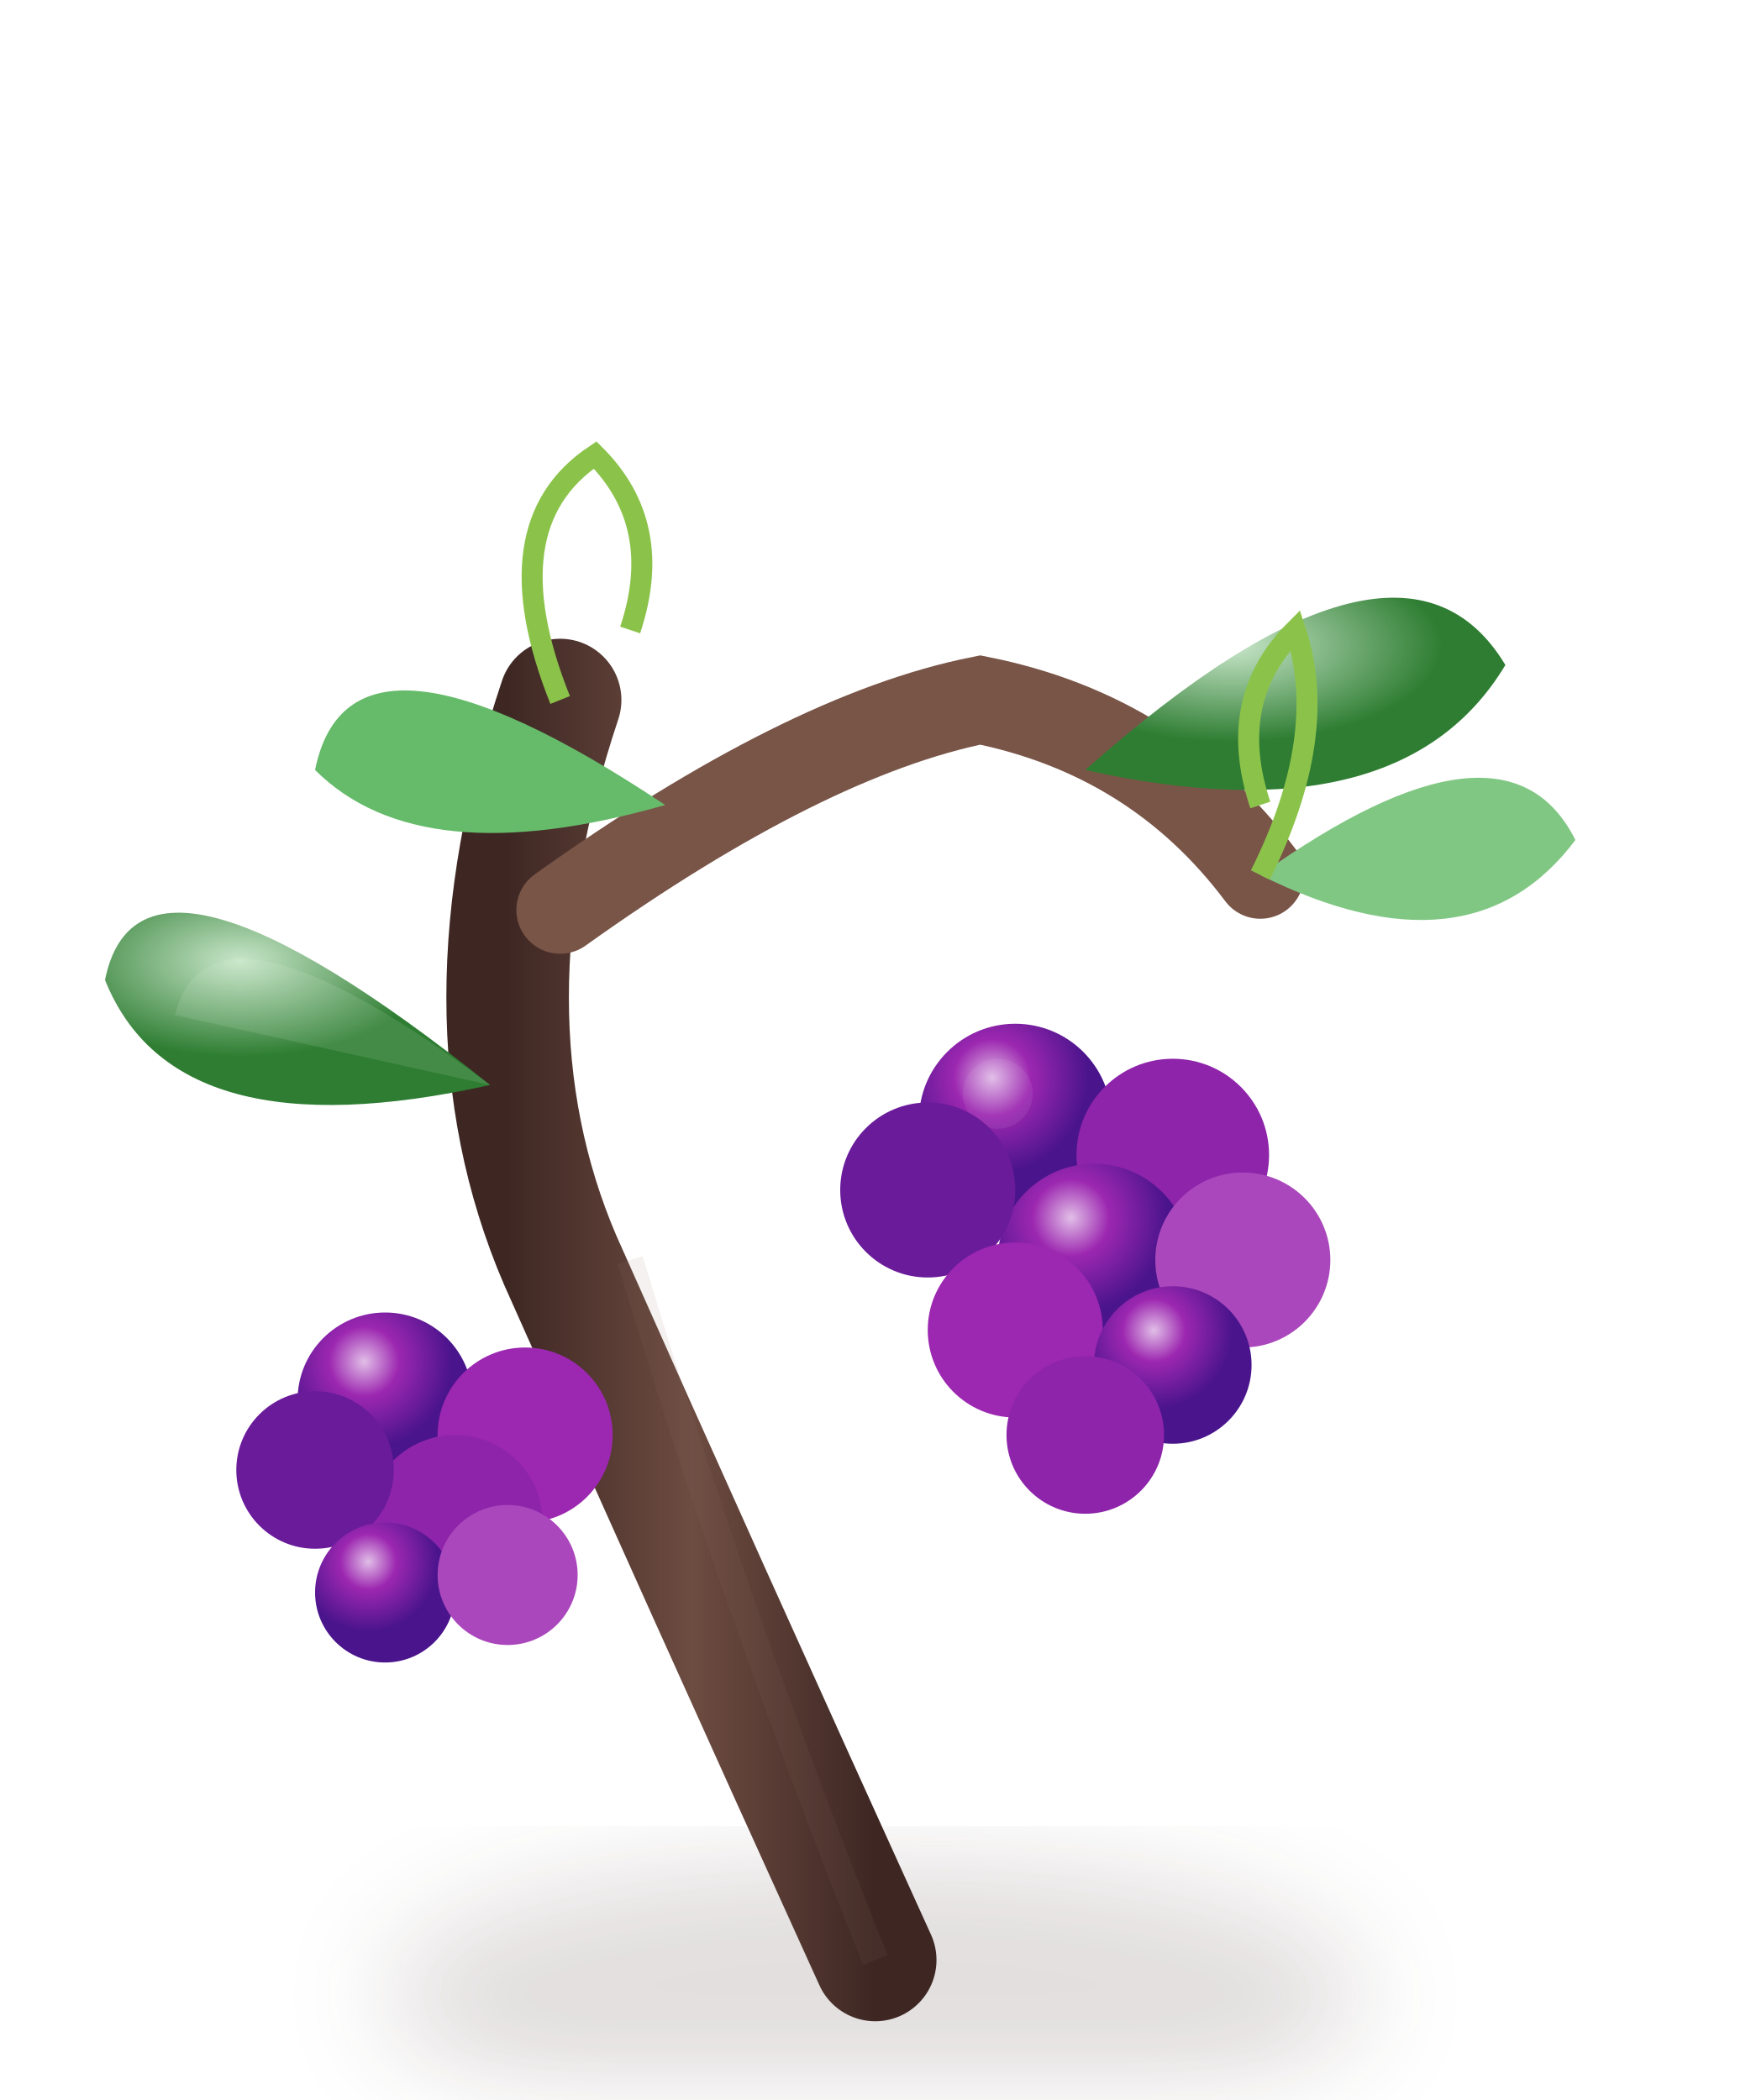
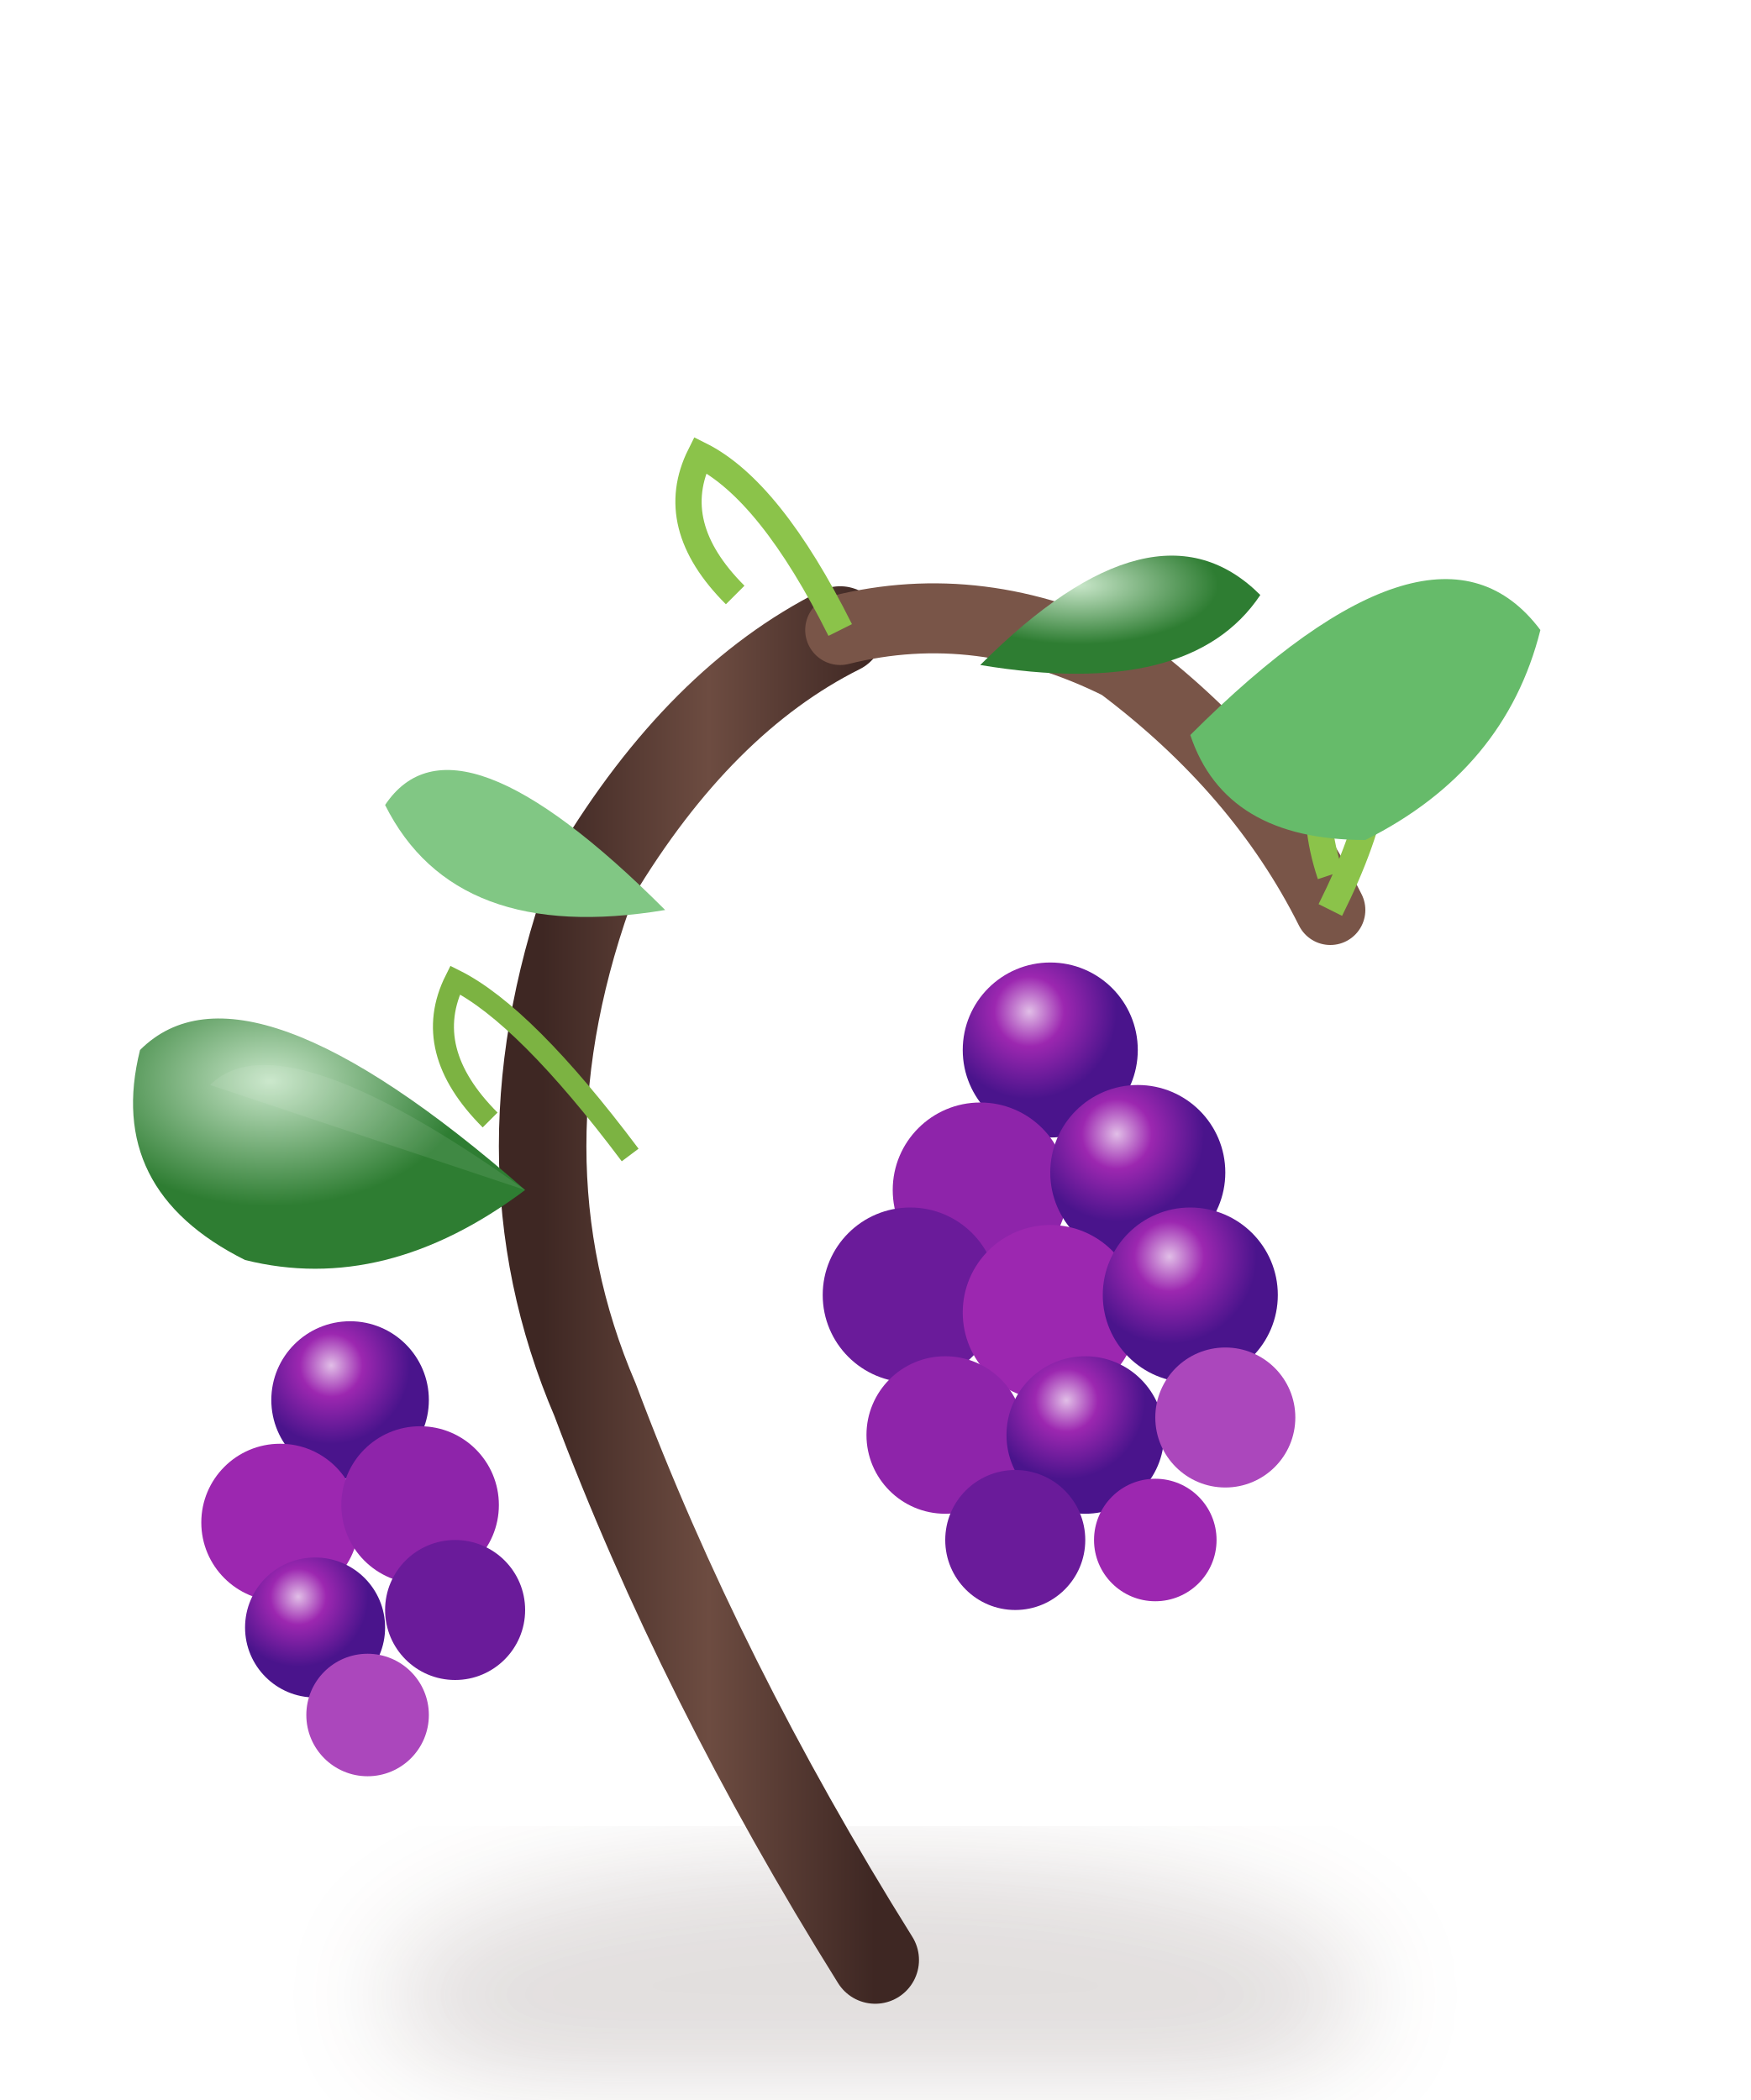
<svg xmlns="http://www.w3.org/2000/svg" viewBox="0 0 100 120">
  <defs>
    <linearGradient id="vG" x1="0" y1="0" x2="1" y2="0">
      <stop offset="0%" stop-color="#3E2723" />
      <stop offset="50%" stop-color="#6D4C41" />
      <stop offset="100%" stop-color="#3E2723" />
    </linearGradient>
    <radialGradient id="gG" cx="38%" cy="28%">
      <stop offset="0%" stop-color="#E1BEE7" />
      <stop offset="40%" stop-color="#9C27B0" />
      <stop offset="100%" stop-color="#4A148C" />
    </radialGradient>
    <radialGradient id="lfG" cx="35%" cy="25%">
      <stop offset="0%" stop-color="#C8E6C9" />
      <stop offset="100%" stop-color="#2E7D32" />
    </radialGradient>
    <filter id="s">
      <feGaussianBlur stdDeviation="3" />
    </filter>
  </defs>
  <ellipse cx="50" cy="114" rx="28" ry="8" fill="#3E2723" opacity="0.15" filter="url(#s)" />
-   <path d="M50 112 Q40 90 32 72 Q26 58 32 40" stroke="url(#vG)" stroke-width="7" fill="none" stroke-linecap="round" />
-   <path d="M32 52 Q46 42 56 40 Q66 42 72 50" stroke="#795548" stroke-width="5" fill="none" stroke-linecap="round" />
-   <path d="M50 112 Q42 92 36 72" stroke="#8D6E63" stroke-width="1.5" fill="none" opacity="0.1" />
-   <path d="M28 62 Q8 46 6 56 Q10 66 28 62Z" fill="url(#lfG)" />
-   <path d="M28 62 Q12 50 10 58" fill="#E8F5E9" opacity="0.12" />
-   <path d="M62 44 Q80 28 86 38 Q80 48 62 44Z" fill="url(#lfG)" />
-   <path d="M38 46 Q20 34 18 44 Q24 50 38 46Z" fill="#66BB6A" />
-   <path d="M72 50 Q86 40 90 48 Q84 56 72 50Z" fill="#81C784" />
-   <path d="M32 40 Q28 30 34 26 Q38 30 36 36" stroke="#8BC34A" stroke-width="1.2" fill="none" />
-   <path d="M72 50 Q76 42 74 36 Q70 40 72 46" stroke="#8BC34A" stroke-width="1.2" fill="none" />
-   <g transform="translate(58 64)">
-     <circle cx="0" cy="0" r="5.5" fill="url(#gG)" />
-     <circle cx="-1" cy="-1.5" r="2" fill="#E1BEE7" opacity="0.1" />
-     <circle cx="9" cy="2" r="5.5" fill="#8E24AA" />
-     <circle cx="4.5" cy="8" r="5.5" fill="url(#gG)" />
-     <circle cx="-5" cy="4" r="5" fill="#6A1B9A" />
-     <circle cx="13" cy="8" r="5" fill="#AB47BC" />
-     <circle cx="0" cy="12" r="5" fill="#9C27B0" />
-     <circle cx="9" cy="14" r="4.5" fill="url(#gG)" />
-     <circle cx="4" cy="18" r="4.5" fill="#8E24AA" />
+   <path d="M50 112 Q40 96 34 80 Q28 66 34 50 Q40 40 48 36" stroke="url(#vG)" stroke-width="5" fill="none" stroke-linecap="round" />
+   <path d="M48 36 Q56 34 64 38 Q72 44 76 52" stroke="#795548" stroke-width="4" fill="none" stroke-linecap="round" />
+   <path d="M48 36 Q44 28 40 26 Q38 30 42 34" stroke="#8BC34A" stroke-width="1.5" fill="none" />
+   <path d="M76 52 Q80 44 78 40 Q74 44 76 50" stroke="#8BC34A" stroke-width="1.5" fill="none" />
+   <path d="M36 66 Q30 58 26 56 Q24 60 28 64" stroke="#7CB342" stroke-width="1.2" fill="none" />
+   <path d="M30 68 Q14 54 8 60 Q6 68 14 72 Q22 74 30 68Z" fill="url(#lfG)" />
+   <path d="M30 68 Q16 58 12 62" fill="#E8F5E9" opacity="0.1" />
+   <path d="M68 42 Q82 28 88 36 Q86 44 78 48 Q70 48 68 42Z" fill="#66BB6A" />
+   <path d="M38 52 Q26 40 22 46 Q26 54 38 52Z" fill="#81C784" />
+   <path d="M56 38 Q66 28 72 34 Q68 40 56 38Z" fill="url(#lfG)" />
+   <g transform="translate(56 60)">
+     <circle cx="4" cy="0" r="5" fill="url(#gG)" />
+     <circle cx="0" cy="8" r="5" fill="#8E24AA" />
+     <circle cx="9" cy="7" r="5" fill="url(#gG)" />
+     <circle cx="-4" cy="14" r="5" fill="#6A1B9A" />
+     <circle cx="4" cy="15" r="5" fill="#9C27B0" />
+     <circle cx="12" cy="14" r="5" fill="url(#gG)" />
+     <circle cx="-2" cy="22" r="4.5" fill="#8E24AA" />
+     <circle cx="6" cy="22" r="4.5" fill="url(#gG)" />
+     <circle cx="14" cy="21" r="4" fill="#AB47BC" />
+     <circle cx="2" cy="28" r="4" fill="#6A1B9A" />
+     <circle cx="10" cy="28" r="3.5" fill="#9C27B0" />
  </g>
-   <g transform="translate(22 80)">
-     <circle cx="0" cy="0" r="5" fill="url(#gG)" />
-     <circle cx="8" cy="2" r="5" fill="#9C27B0" />
-     <circle cx="4" cy="7" r="5" fill="#8E24AA" />
-     <circle cx="-4" cy="4" r="4.5" fill="#6A1B9A" />
-     <circle cx="0" cy="11" r="4" fill="url(#gG)" />
-     <circle cx="7" cy="10" r="4" fill="#AB47BC" />
+   <g transform="translate(18 80)">
+     <circle cx="2" cy="0" r="4.5" fill="url(#gG)" />
+     <circle cx="-2" cy="7" r="4.5" fill="#9C27B0" />
+     <circle cx="6" cy="6" r="4.5" fill="#8E24AA" />
+     <circle cx="0" cy="13" r="4" fill="url(#gG)" />
+     <circle cx="8" cy="12" r="4" fill="#6A1B9A" />
+     <circle cx="3" cy="18" r="3.5" fill="#AB47BC" />
  </g>
</svg>
